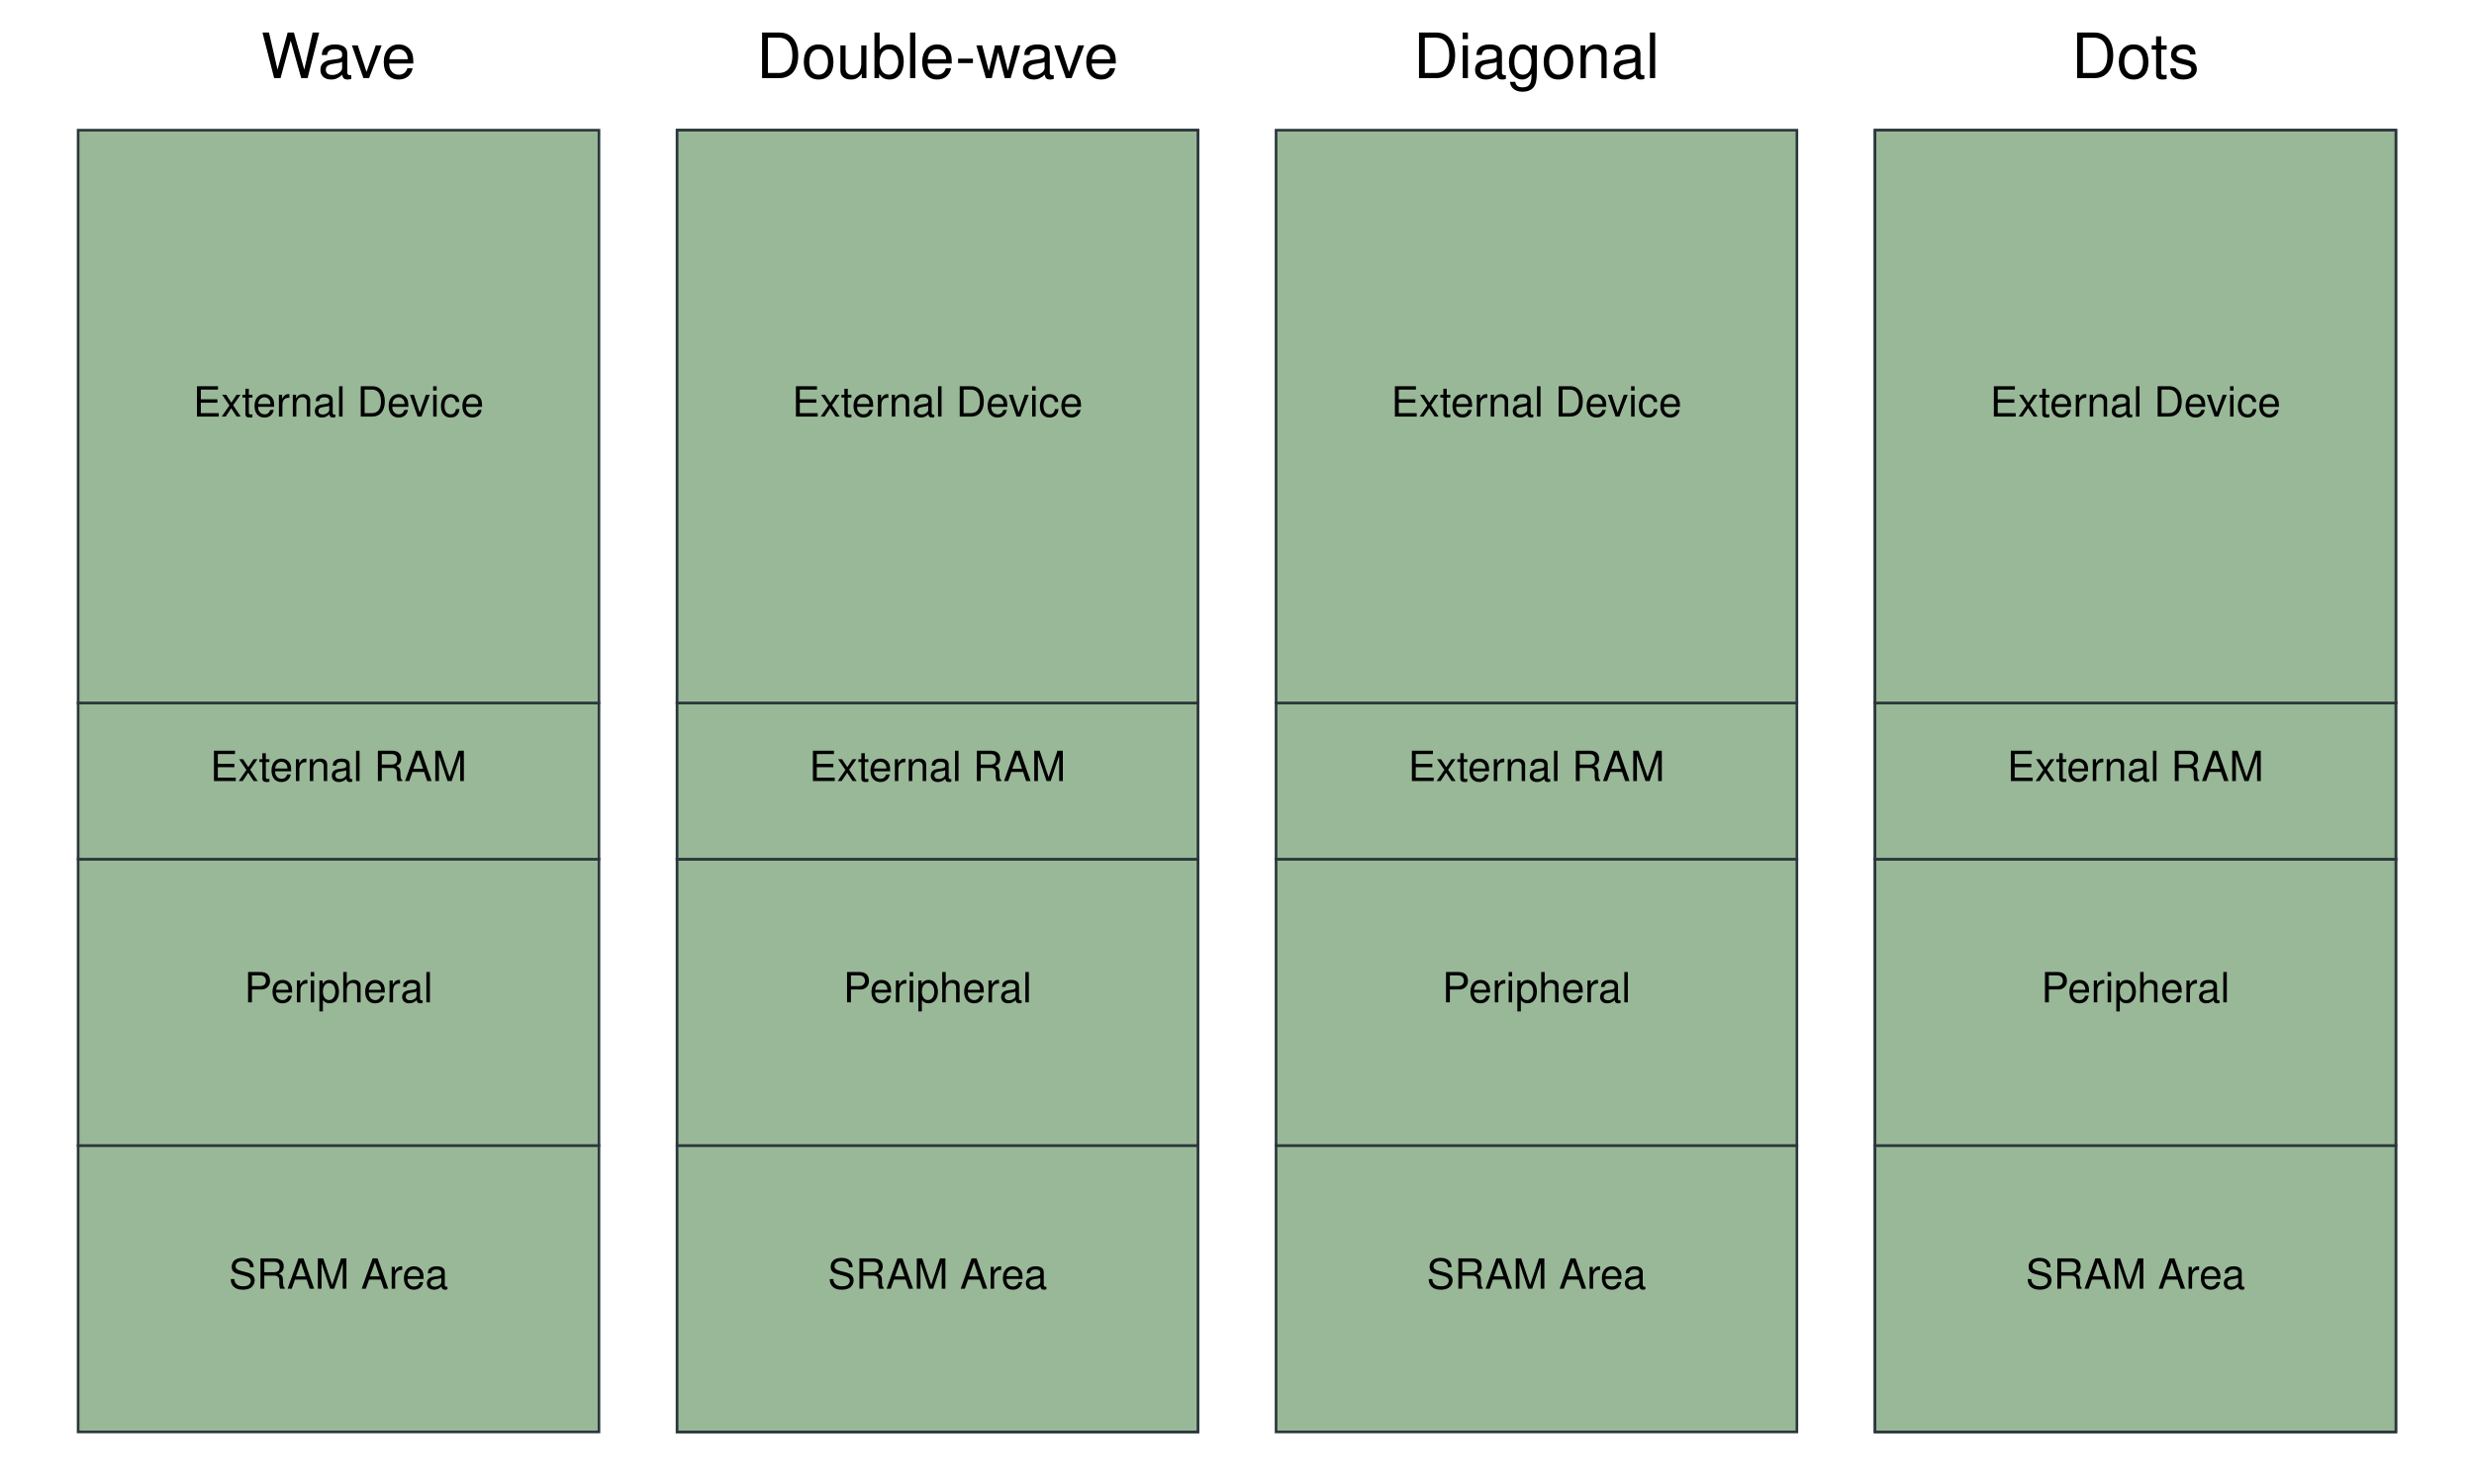
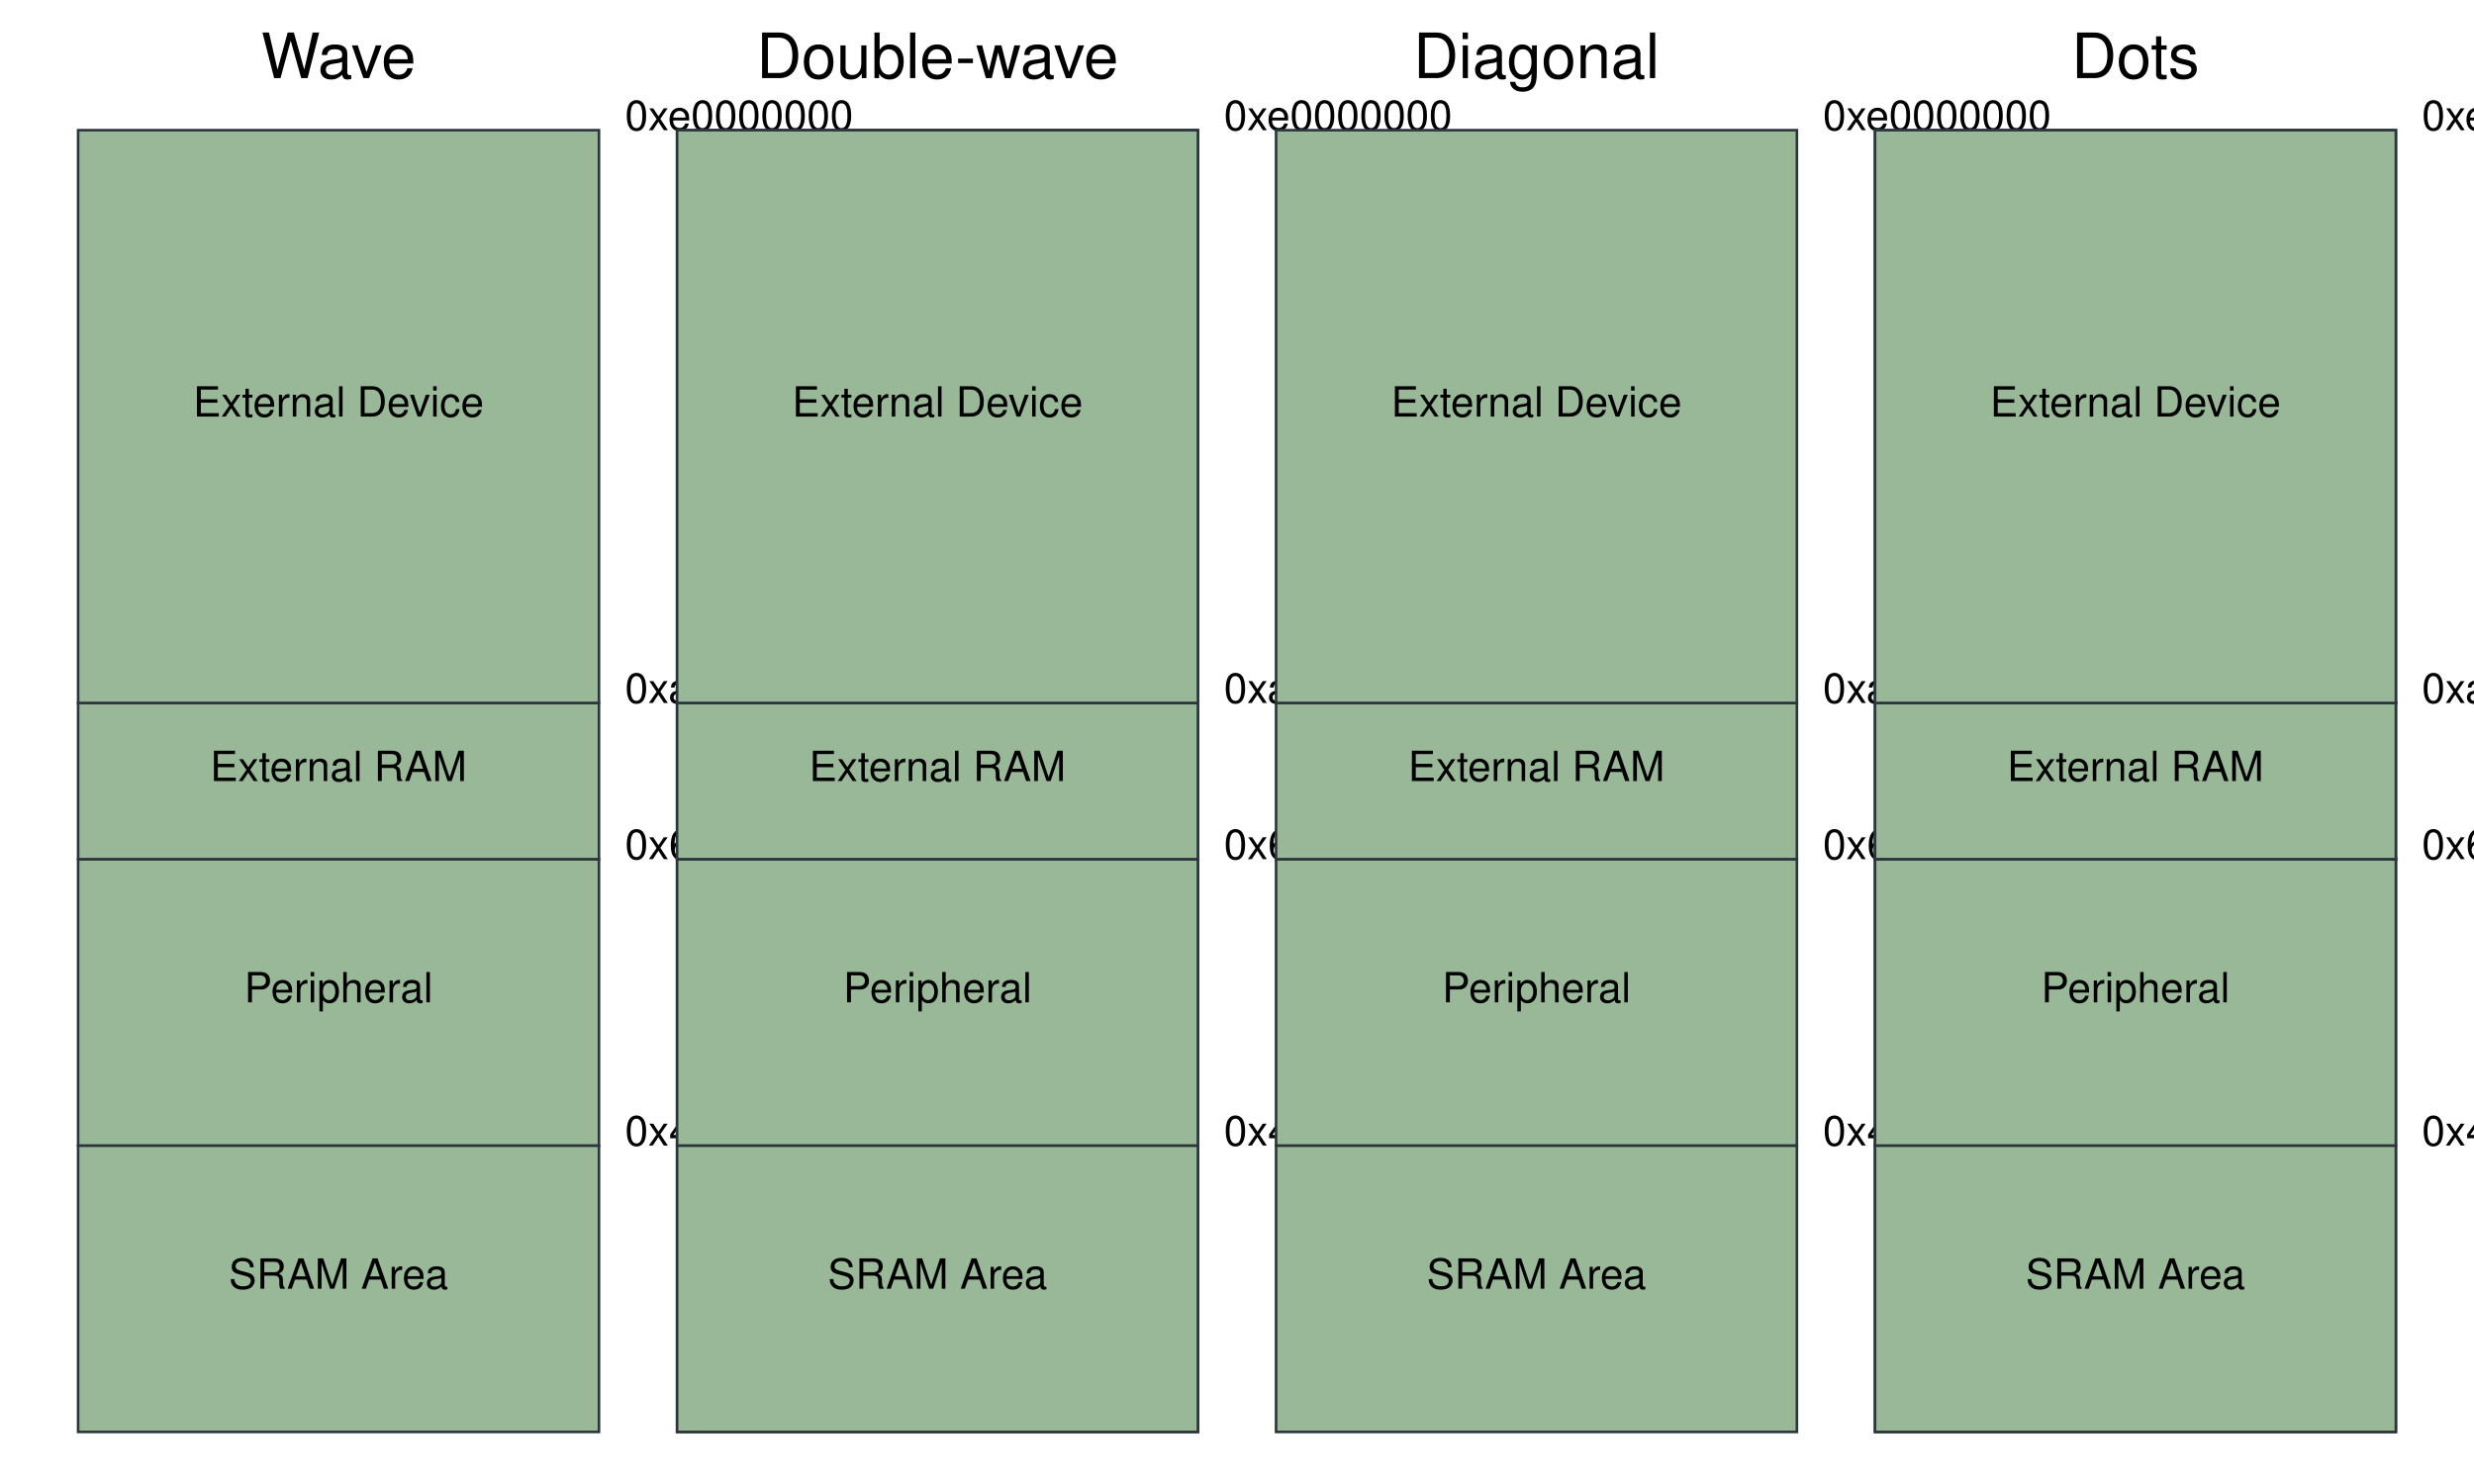
<svg xmlns="http://www.w3.org/2000/svg" width="950" height="570" viewBox="0 0 950 570">
  <rect x="0" y="0" width="950" height="570" fill="white" />
  <g />
  <g>
    <text x="100.0" y="-20" stroke="black" fill="black" stroke-width="0" font-size="24px" font-weight="normal" font-family="Helvetica" text-anchor="middle" alignment-baseline="middle" transform="translate(30,50)">Wave</text>
    <g transform="translate(30,330)">
      <rect x="0" y="0" width="200" height="220" fill="white" stroke="#2A363B" stroke-width="0" />
      <rect x="0" y="110" width="200" height="110" fill="#99B898" stroke="#2A363B" stroke-width="1" />
      <text x="100.0" y="165" stroke="black" fill="black" stroke-width="0" font-size="16" font-weight="normal" font-family="Helvetica" text-anchor="middle" alignment-baseline="middle">SRAM Area</text>
+       <text x="210" y="110" stroke="black" fill="black" stroke-width="0" font-size="16" font-weight="normal" font-family="Helvetica" text-anchor="start" alignment-baseline="middle">0x40000000</text>
      <rect x="0" y="0.0" width="200" height="110" fill="#99B898" stroke="#2A363B" stroke-width="1" />
      <text x="100.0" y="55" stroke="black" fill="black" stroke-width="0" font-size="16" font-weight="normal" font-family="Helvetica" text-anchor="middle" alignment-baseline="middle">Peripheral</text>
+       <text x="210" y="0.0" stroke="black" fill="black" stroke-width="0" font-size="16" font-weight="normal" font-family="Helvetica" text-anchor="start" alignment-baseline="middle">0x60000000</text>
    </g>
    <g transform="translate(30,270)">
      <rect x="0" y="0" width="200" height="60" fill="white" stroke="#2A363B" stroke-width="0" />
      <rect x="0" y="0.0" width="200" height="60.0" fill="#99B898" stroke="#2A363B" stroke-width="1" />
      <text x="100.0" y="30.0" stroke="black" fill="black" stroke-width="0" font-size="16" font-weight="normal" font-family="Helvetica" text-anchor="middle" alignment-baseline="middle">External RAM</text>
+       <text x="210" y="0.0" stroke="black" fill="black" stroke-width="0" font-size="16" font-weight="normal" font-family="Helvetica" text-anchor="start" alignment-baseline="middle">0xa0000000</text>
    </g>
    <g transform="translate(30,50)">
      <rect x="0" y="0" width="200" height="220" fill="white" stroke="#2A363B" stroke-width="0" />
      <rect x="0" y="0.0" width="200" height="220" fill="#99B898" stroke="#2A363B" stroke-width="1" />
      <text x="100.0" y="110" stroke="black" fill="black" stroke-width="0" font-size="16" font-weight="normal" font-family="Helvetica" text-anchor="middle" alignment-baseline="middle">External Device</text>
+       <text x="210" y="0.0" stroke="black" fill="black" stroke-width="0" font-size="16" font-weight="normal" font-family="Helvetica" text-anchor="start" alignment-baseline="middle">0xe0000000</text>
    </g>
  </g>
  <g>
    <text x="100.0" y="-20" stroke="black" fill="black" stroke-width="0" font-size="24px" font-weight="normal" font-family="Helvetica" text-anchor="middle" alignment-baseline="middle" transform="translate(260,50)">Double-wave</text>
    <g transform="translate(260,330)">
      <rect x="0" y="0" width="200" height="220" fill="white" stroke="#2A363B" stroke-width="1" />
      <rect x="0" y="110" width="200" height="110" fill="#99B898" stroke="#2A363B" stroke-width="1" />
      <text x="100.0" y="165" stroke="black" fill="black" stroke-width="0" font-size="16" font-weight="normal" font-family="Helvetica" text-anchor="middle" alignment-baseline="middle">SRAM Area</text>
+       <text x="210" y="110" stroke="black" fill="black" stroke-width="0" font-size="16" font-weight="normal" font-family="Helvetica" text-anchor="start" alignment-baseline="middle">0x40000000</text>
      <rect x="0" y="0.0" width="200" height="110" fill="#99B898" stroke="#2A363B" stroke-width="1" />
      <text x="100.0" y="55" stroke="black" fill="black" stroke-width="0" font-size="16" font-weight="normal" font-family="Helvetica" text-anchor="middle" alignment-baseline="middle">Peripheral</text>
+       <text x="210" y="0.0" stroke="black" fill="black" stroke-width="0" font-size="16" font-weight="normal" font-family="Helvetica" text-anchor="start" alignment-baseline="middle">0x60000000</text>
    </g>
    <g transform="translate(260,270)">
      <rect x="0" y="0" width="200" height="60" fill="white" stroke="#2A363B" stroke-width="1" />
      <rect x="0" y="0.0" width="200" height="60.0" fill="#99B898" stroke="#2A363B" stroke-width="1" />
      <text x="100.0" y="30.0" stroke="black" fill="black" stroke-width="0" font-size="16" font-weight="normal" font-family="Helvetica" text-anchor="middle" alignment-baseline="middle">External RAM</text>
+       <text x="210" y="0.0" stroke="black" fill="black" stroke-width="0" font-size="16" font-weight="normal" font-family="Helvetica" text-anchor="start" alignment-baseline="middle">0xa0000000</text>
    </g>
    <g transform="translate(260,50)">
      <rect x="0" y="0" width="200" height="220" fill="white" stroke="#2A363B" stroke-width="1" />
      <rect x="0" y="0.0" width="200" height="220" fill="#99B898" stroke="#2A363B" stroke-width="1" />
      <text x="100.0" y="110" stroke="black" fill="black" stroke-width="0" font-size="16" font-weight="normal" font-family="Helvetica" text-anchor="middle" alignment-baseline="middle">External Device</text>
+       <text x="210" y="0.0" stroke="black" fill="black" stroke-width="0" font-size="16" font-weight="normal" font-family="Helvetica" text-anchor="start" alignment-baseline="middle">0xe0000000</text>
    </g>
  </g>
  <g>
    <text x="100.0" y="-20" stroke="black" fill="black" stroke-width="0" font-size="24px" font-weight="normal" font-family="Helvetica" text-anchor="middle" alignment-baseline="middle" transform="translate(490,50)">Diagonal</text>
    <g transform="translate(490,330)">
      <rect x="0" y="0" width="200" height="220" fill="white" stroke="#2A363B" stroke-width="0" />
      <rect x="0" y="110" width="200" height="110" fill="#99B898" stroke="#2A363B" stroke-width="1" />
      <text x="100.0" y="165" stroke="black" fill="black" stroke-width="0" font-size="16" font-weight="normal" font-family="Helvetica" text-anchor="middle" alignment-baseline="middle">SRAM Area</text>
+       <text x="210" y="110" stroke="black" fill="black" stroke-width="0" font-size="16" font-weight="normal" font-family="Helvetica" text-anchor="start" alignment-baseline="middle">0x40000000</text>
      <rect x="0" y="0.0" width="200" height="110" fill="#99B898" stroke="#2A363B" stroke-width="1" />
      <text x="100.0" y="55" stroke="black" fill="black" stroke-width="0" font-size="16" font-weight="normal" font-family="Helvetica" text-anchor="middle" alignment-baseline="middle">Peripheral</text>
+       <text x="210" y="0.0" stroke="black" fill="black" stroke-width="0" font-size="16" font-weight="normal" font-family="Helvetica" text-anchor="start" alignment-baseline="middle">0x60000000</text>
    </g>
    <g transform="translate(490,270)">
      <rect x="0" y="0" width="200" height="60" fill="white" stroke="#2A363B" stroke-width="0" />
      <rect x="0" y="0.0" width="200" height="60.0" fill="#99B898" stroke="#2A363B" stroke-width="1" />
      <text x="100.0" y="30.0" stroke="black" fill="black" stroke-width="0" font-size="16" font-weight="normal" font-family="Helvetica" text-anchor="middle" alignment-baseline="middle">External RAM</text>
+       <text x="210" y="0.0" stroke="black" fill="black" stroke-width="0" font-size="16" font-weight="normal" font-family="Helvetica" text-anchor="start" alignment-baseline="middle">0xa0000000</text>
    </g>
    <g transform="translate(490,50)">
      <rect x="0" y="0" width="200" height="220" fill="white" stroke="#2A363B" stroke-width="0" />
      <rect x="0" y="0.0" width="200" height="220" fill="#99B898" stroke="#2A363B" stroke-width="1" />
      <text x="100.0" y="110" stroke="black" fill="black" stroke-width="0" font-size="16" font-weight="normal" font-family="Helvetica" text-anchor="middle" alignment-baseline="middle">External Device</text>
+       <text x="210" y="0.0" stroke="black" fill="black" stroke-width="0" font-size="16" font-weight="normal" font-family="Helvetica" text-anchor="start" alignment-baseline="middle">0xe0000000</text>
    </g>
  </g>
  <g>
    <text x="100.0" y="-20" stroke="black" fill="black" stroke-width="0" font-size="24px" font-weight="normal" font-family="Helvetica" text-anchor="middle" alignment-baseline="middle" transform="translate(720,50)">Dots</text>
    <g transform="translate(720,330)">
      <rect x="0" y="0" width="200" height="220" fill="white" stroke="#2A363B" stroke-width="1" />
      <rect x="0" y="110" width="200" height="110" fill="#99B898" stroke="#2A363B" stroke-width="1" />
      <text x="100.0" y="165" stroke="black" fill="black" stroke-width="0" font-size="16" font-weight="normal" font-family="Helvetica" text-anchor="middle" alignment-baseline="middle">SRAM Area</text>
+       <text x="210" y="110" stroke="black" fill="black" stroke-width="0" font-size="16" font-weight="normal" font-family="Helvetica" text-anchor="start" alignment-baseline="middle">0x40000000</text>
      <rect x="0" y="0.0" width="200" height="110" fill="#99B898" stroke="#2A363B" stroke-width="1" />
      <text x="100.0" y="55" stroke="black" fill="black" stroke-width="0" font-size="16" font-weight="normal" font-family="Helvetica" text-anchor="middle" alignment-baseline="middle">Peripheral</text>
+       <text x="210" y="0.0" stroke="black" fill="black" stroke-width="0" font-size="16" font-weight="normal" font-family="Helvetica" text-anchor="start" alignment-baseline="middle">0x60000000</text>
    </g>
    <g transform="translate(720,270)">
      <rect x="0" y="0" width="200" height="60" fill="white" stroke="#2A363B" stroke-width="1" />
      <rect x="0" y="0.0" width="200" height="60.0" fill="#99B898" stroke="#2A363B" stroke-width="1" />
      <text x="100.0" y="30.0" stroke="black" fill="black" stroke-width="0" font-size="16" font-weight="normal" font-family="Helvetica" text-anchor="middle" alignment-baseline="middle">External RAM</text>
+       <text x="210" y="0.0" stroke="black" fill="black" stroke-width="0" font-size="16" font-weight="normal" font-family="Helvetica" text-anchor="start" alignment-baseline="middle">0xa0000000</text>
    </g>
    <g transform="translate(720,50)">
      <rect x="0" y="0" width="200" height="220" fill="white" stroke="#2A363B" stroke-width="1" />
      <rect x="0" y="0.0" width="200" height="220" fill="#99B898" stroke="#2A363B" stroke-width="1" />
      <text x="100.0" y="110" stroke="black" fill="black" stroke-width="0" font-size="16" font-weight="normal" font-family="Helvetica" text-anchor="middle" alignment-baseline="middle">External Device</text>
+       <text x="210" y="0.0" stroke="black" fill="black" stroke-width="0" font-size="16" font-weight="normal" font-family="Helvetica" text-anchor="start" alignment-baseline="middle">0xe0000000</text>
    </g>
  </g>
  <g>
    <g transform="translate(30,330)" />
    <g transform="translate(30,270)" />
    <g transform="translate(30,50)" />
    <g transform="translate(260,330)" />
    <g transform="translate(260,270)" />
    <g transform="translate(260,50)" />
    <g transform="translate(490,330)" />
    <g transform="translate(490,270)" />
    <g transform="translate(490,50)" />
    <g transform="translate(720,330)" />
    <g transform="translate(720,270)" />
    <g transform="translate(720,50)" />
  </g>
  <g>
    <g transform="translate(30,330)">
      <g />
      <g />
    </g>
    <g transform="translate(30,270)">
      <g />
    </g>
    <g transform="translate(30,50)">
      <g />
    </g>
    <g transform="translate(260,330)">
      <g />
      <g />
    </g>
    <g transform="translate(260,270)">
      <g />
    </g>
    <g transform="translate(260,50)">
      <g />
    </g>
    <g transform="translate(490,330)">
      <g />
      <g />
    </g>
    <g transform="translate(490,270)">
      <g />
    </g>
    <g transform="translate(490,50)">
      <g />
    </g>
    <g transform="translate(720,330)">
      <g />
      <g />
    </g>
    <g transform="translate(720,270)">
      <g />
    </g>
    <g transform="translate(720,50)">
      <g />
    </g>
  </g>
</svg>
